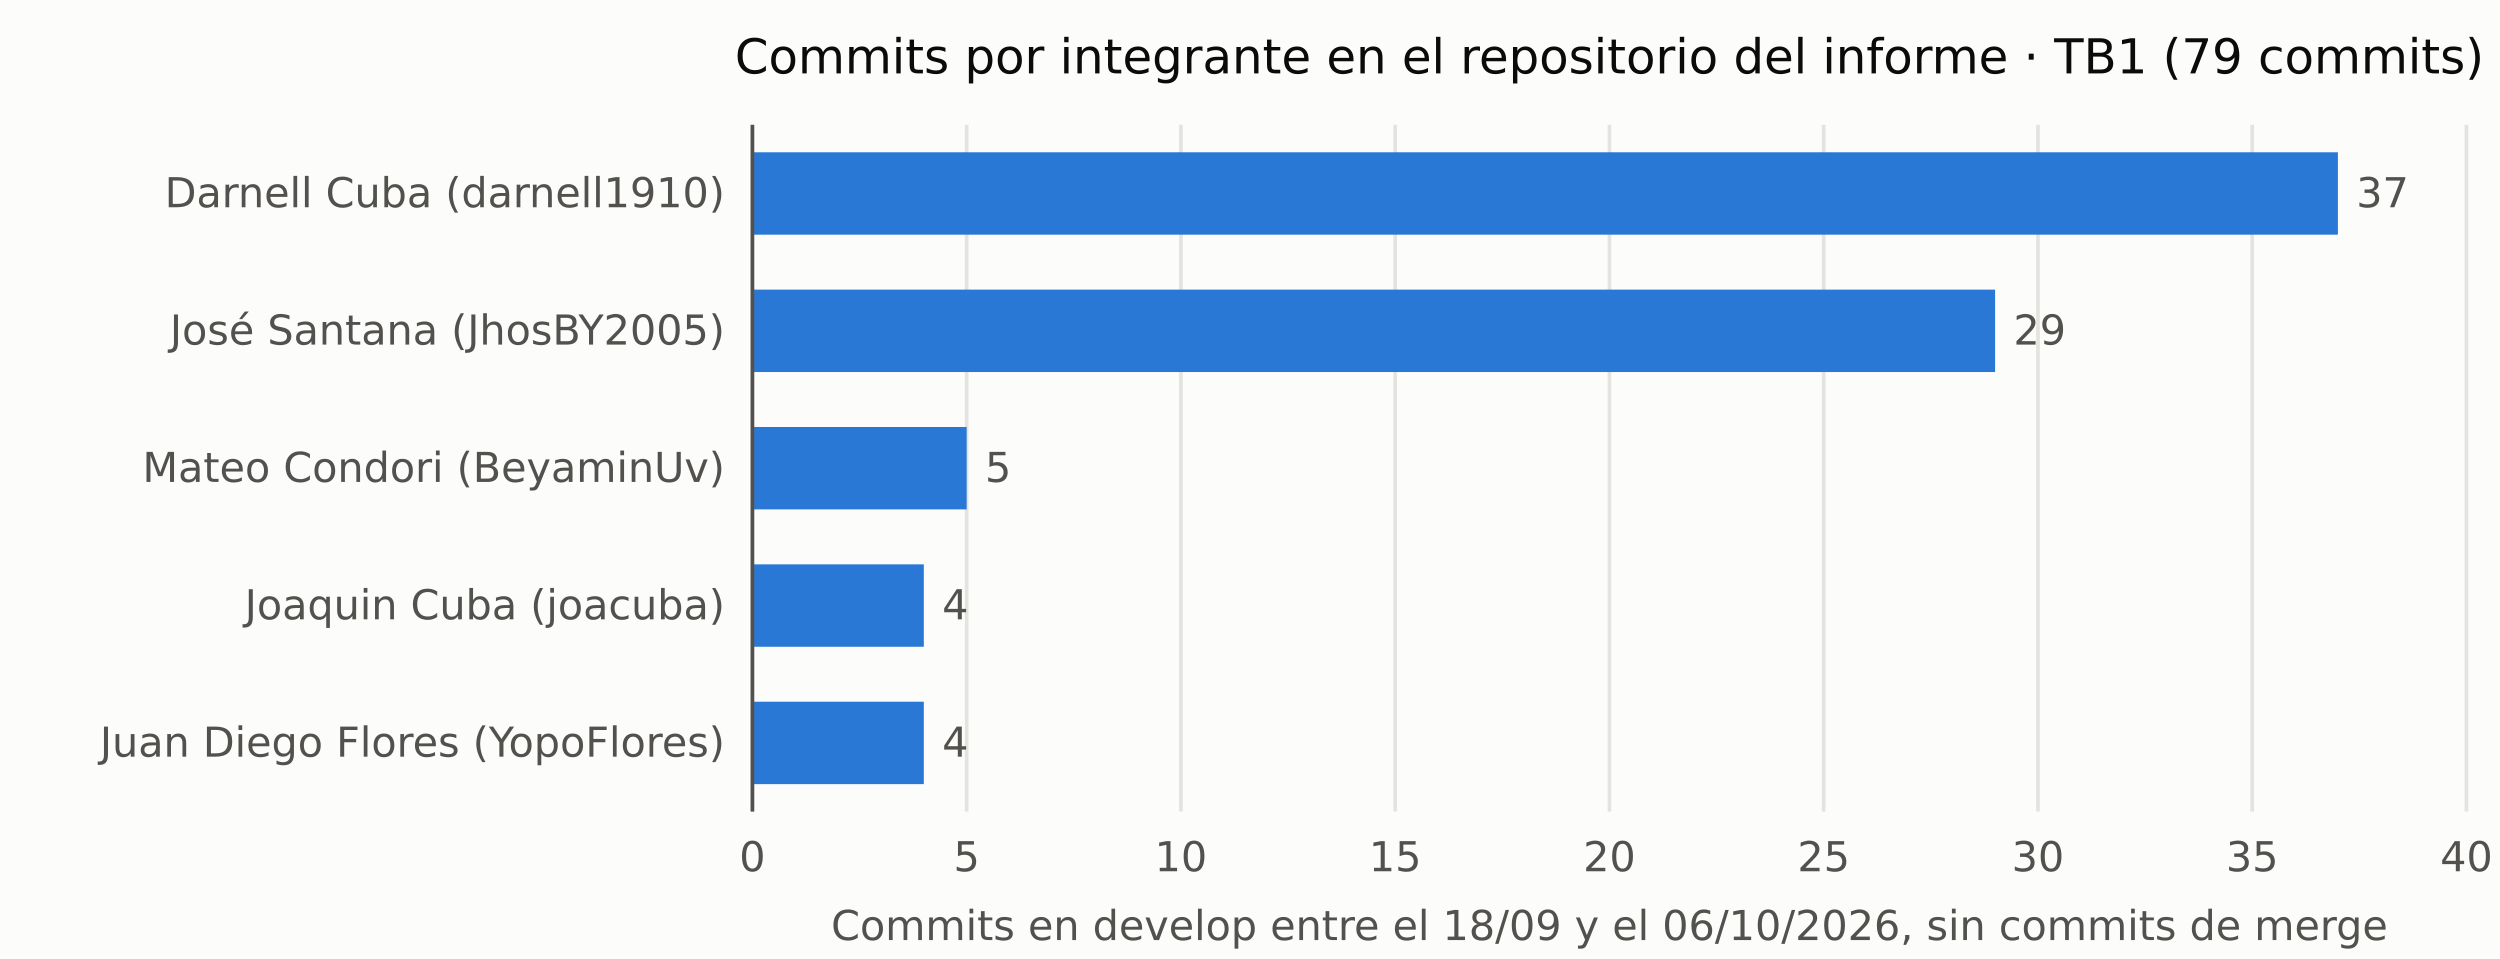
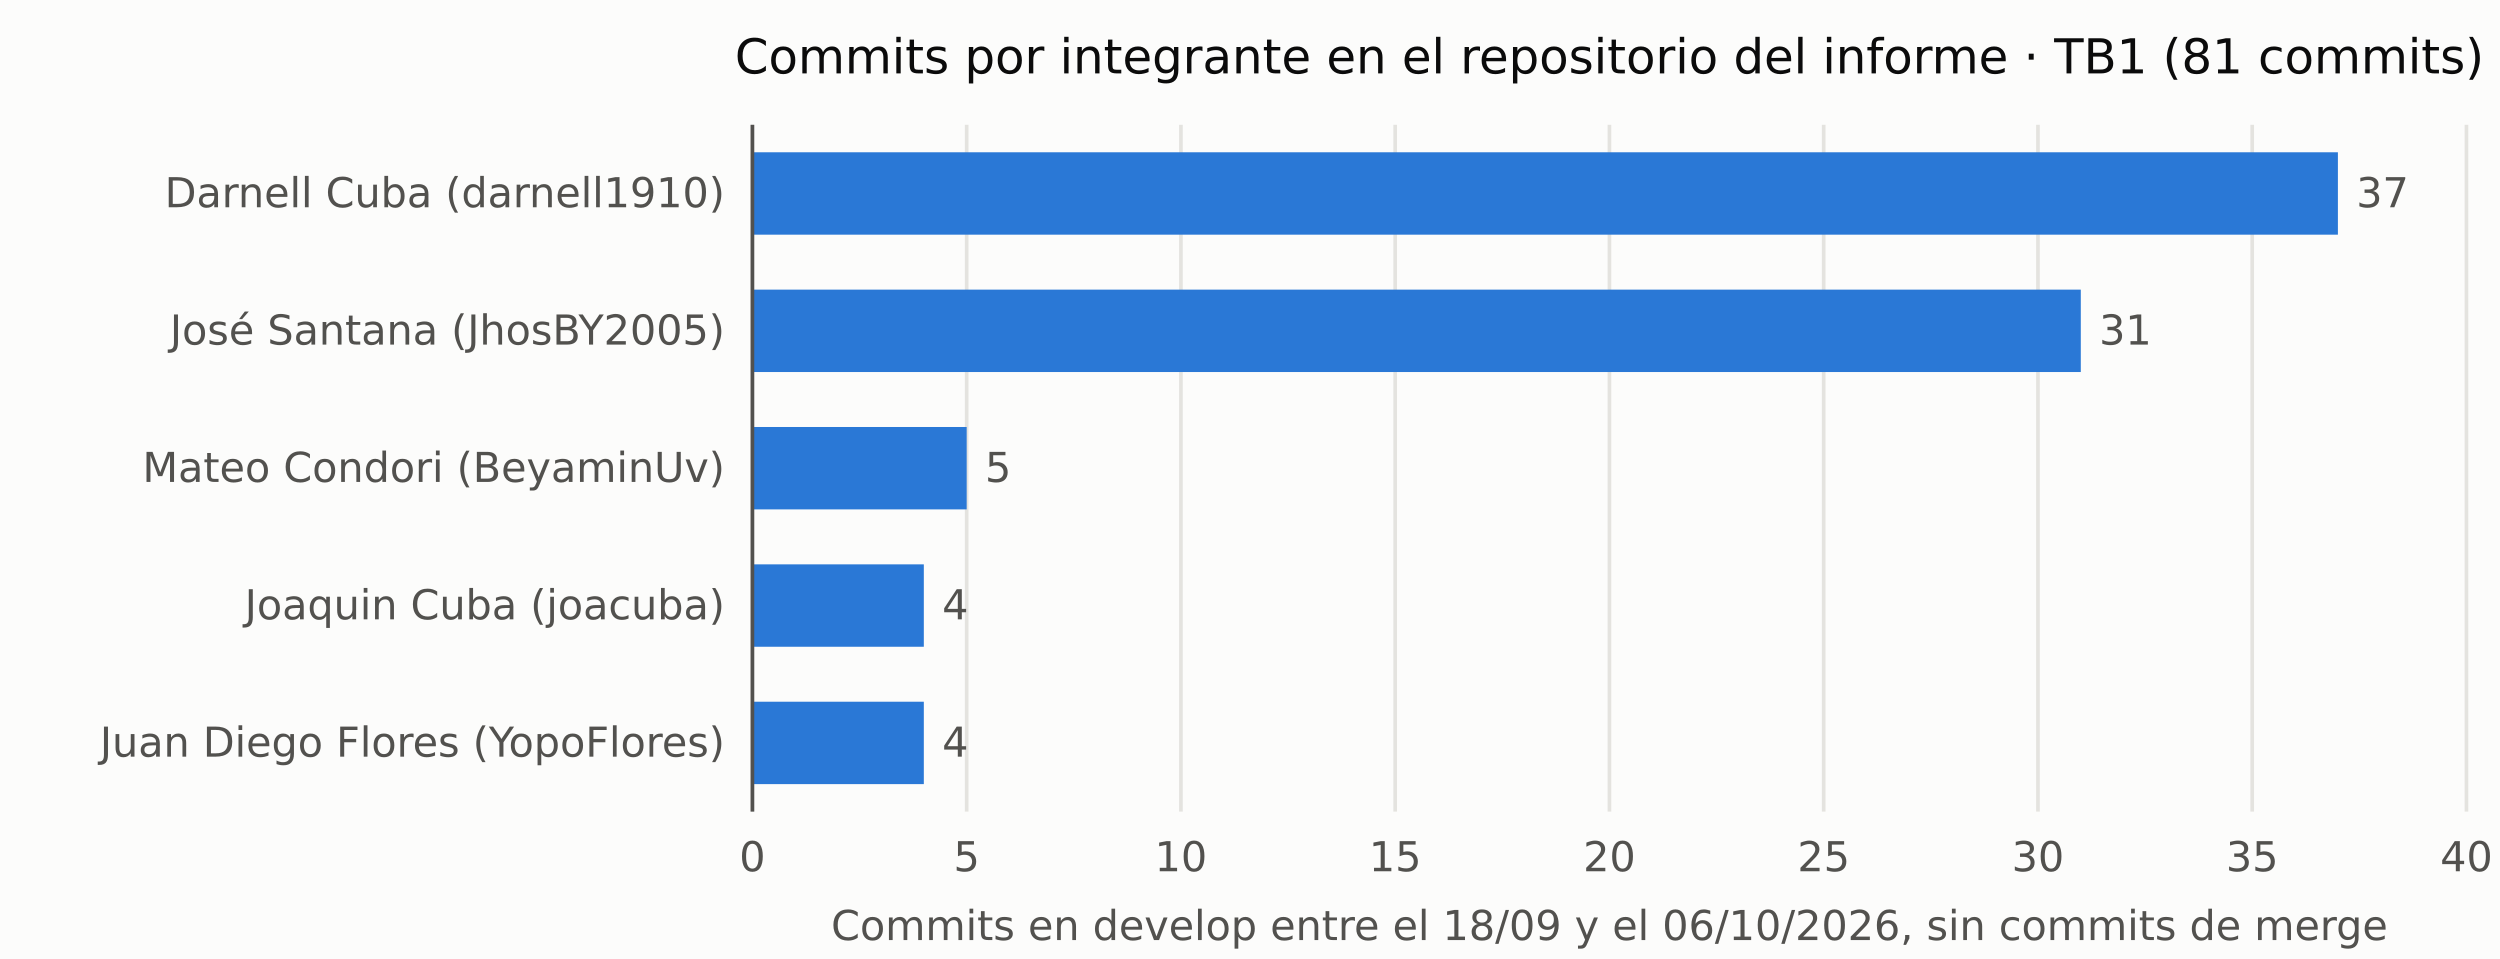
<svg xmlns="http://www.w3.org/2000/svg" width="544.912pt" height="208.999pt" viewBox="0 0 544.912 208.999" version="1.1">
  <rect x="0" y="0" width="544.912" height="208.999" fill="#fcfcfb" />
-   <text x="350.8" y="16" text-anchor="middle" style="font-family:'DejaVu Sans',Verdana,Arial,sans-serif;font-size:10.5px;fill:#0b0b0b">Commits por integrante en el repositorio del informe · TB1 (79 commits)</text>
+   <text x="350.8" y="16" text-anchor="middle" style="font-family:'DejaVu Sans',Verdana,Arial,sans-serif;font-size:10.5px;fill:#0b0b0b">Commits por integrante en el repositorio del informe · TB1 (81 commits)</text>
  <line x1="164.00" y1="27.2" x2="164.00" y2="176.90" stroke="#e4e3df" stroke-width="0.8" />
  <text x="164.00" y="189.90" text-anchor="middle" style="font-family:'DejaVu Sans',Verdana,Arial,sans-serif;font-size:9px;fill:#52514e">0</text>
  <line x1="210.70" y1="27.2" x2="210.70" y2="176.90" stroke="#e4e3df" stroke-width="0.8" />
  <text x="210.70" y="189.90" text-anchor="middle" style="font-family:'DejaVu Sans',Verdana,Arial,sans-serif;font-size:9px;fill:#52514e">5</text>
  <line x1="257.40" y1="27.2" x2="257.40" y2="176.90" stroke="#e4e3df" stroke-width="0.8" />
  <text x="257.40" y="189.90" text-anchor="middle" style="font-family:'DejaVu Sans',Verdana,Arial,sans-serif;font-size:9px;fill:#52514e">10</text>
  <line x1="304.10" y1="27.2" x2="304.10" y2="176.90" stroke="#e4e3df" stroke-width="0.8" />
  <text x="304.10" y="189.90" text-anchor="middle" style="font-family:'DejaVu Sans',Verdana,Arial,sans-serif;font-size:9px;fill:#52514e">15</text>
  <line x1="350.80" y1="27.2" x2="350.80" y2="176.90" stroke="#e4e3df" stroke-width="0.8" />
  <text x="350.80" y="189.90" text-anchor="middle" style="font-family:'DejaVu Sans',Verdana,Arial,sans-serif;font-size:9px;fill:#52514e">20</text>
  <line x1="397.50" y1="27.2" x2="397.50" y2="176.90" stroke="#e4e3df" stroke-width="0.8" />
  <text x="397.50" y="189.90" text-anchor="middle" style="font-family:'DejaVu Sans',Verdana,Arial,sans-serif;font-size:9px;fill:#52514e">25</text>
  <line x1="444.20" y1="27.2" x2="444.20" y2="176.90" stroke="#e4e3df" stroke-width="0.8" />
  <text x="444.20" y="189.90" text-anchor="middle" style="font-family:'DejaVu Sans',Verdana,Arial,sans-serif;font-size:9px;fill:#52514e">30</text>
  <line x1="490.90" y1="27.2" x2="490.90" y2="176.90" stroke="#e4e3df" stroke-width="0.8" />
  <text x="490.90" y="189.90" text-anchor="middle" style="font-family:'DejaVu Sans',Verdana,Arial,sans-serif;font-size:9px;fill:#52514e">35</text>
  <line x1="537.60" y1="27.2" x2="537.60" y2="176.90" stroke="#e4e3df" stroke-width="0.8" />
  <text x="537.60" y="189.90" text-anchor="middle" style="font-family:'DejaVu Sans',Verdana,Arial,sans-serif;font-size:9px;fill:#52514e">40</text>
  <rect x="164.0" y="33.19" width="345.58" height="17.96" fill="#2a78d6" />
  <text x="158.0" y="45.17" text-anchor="end" style="font-family:'DejaVu Sans',Verdana,Arial,sans-serif;font-size:9px;fill:#52514e">Darnell Cuba (darnell1910)</text>
  <text x="513.58" y="45.17" style="font-family:'DejaVu Sans',Verdana,Arial,sans-serif;font-size:9px;fill:#52514e">37</text>
-   <rect x="164.0" y="63.13" width="270.86" height="17.96" fill="#2a78d6" />
+   <rect x="164.0" y="63.13" width="289.54" height="17.96" fill="#2a78d6" />
  <text x="158.0" y="75.11" text-anchor="end" style="font-family:'DejaVu Sans',Verdana,Arial,sans-serif;font-size:9px;fill:#52514e">José Santana (JhosBY2005)</text>
-   <text x="438.86" y="75.11" style="font-family:'DejaVu Sans',Verdana,Arial,sans-serif;font-size:9px;fill:#52514e">29</text>
+   <text x="457.54" y="75.11" style="font-family:'DejaVu Sans',Verdana,Arial,sans-serif;font-size:9px;fill:#52514e">31</text>
  <rect x="164.0" y="93.07" width="46.70" height="17.96" fill="#2a78d6" />
  <text x="158.0" y="105.05" text-anchor="end" style="font-family:'DejaVu Sans',Verdana,Arial,sans-serif;font-size:9px;fill:#52514e">Mateo Condori (BeyaminUv)</text>
  <text x="214.70" y="105.05" style="font-family:'DejaVu Sans',Verdana,Arial,sans-serif;font-size:9px;fill:#52514e">5</text>
  <rect x="164.0" y="123.01" width="37.36" height="17.96" fill="#2a78d6" />
  <text x="158.0" y="134.99" text-anchor="end" style="font-family:'DejaVu Sans',Verdana,Arial,sans-serif;font-size:9px;fill:#52514e">Joaquin Cuba (joacuba)</text>
  <text x="205.36" y="134.99" style="font-family:'DejaVu Sans',Verdana,Arial,sans-serif;font-size:9px;fill:#52514e">4</text>
  <rect x="164.0" y="152.95" width="37.36" height="17.96" fill="#2a78d6" />
  <text x="158.0" y="164.93" text-anchor="end" style="font-family:'DejaVu Sans',Verdana,Arial,sans-serif;font-size:9px;fill:#52514e">Juan Diego Flores (YopoFlores)</text>
  <text x="205.36" y="164.93" style="font-family:'DejaVu Sans',Verdana,Arial,sans-serif;font-size:9px;fill:#52514e">4</text>
  <line x1="164.0" y1="27.2" x2="164.0" y2="176.90" stroke="#52514e" stroke-width="0.8" />
  <text x="350.8" y="204.90" text-anchor="middle" style="font-family:'DejaVu Sans',Verdana,Arial,sans-serif;font-size:9px;fill:#52514e">Commits en develop entre el 18/09 y el 06/10/2026, sin commits de merge</text>
</svg>
